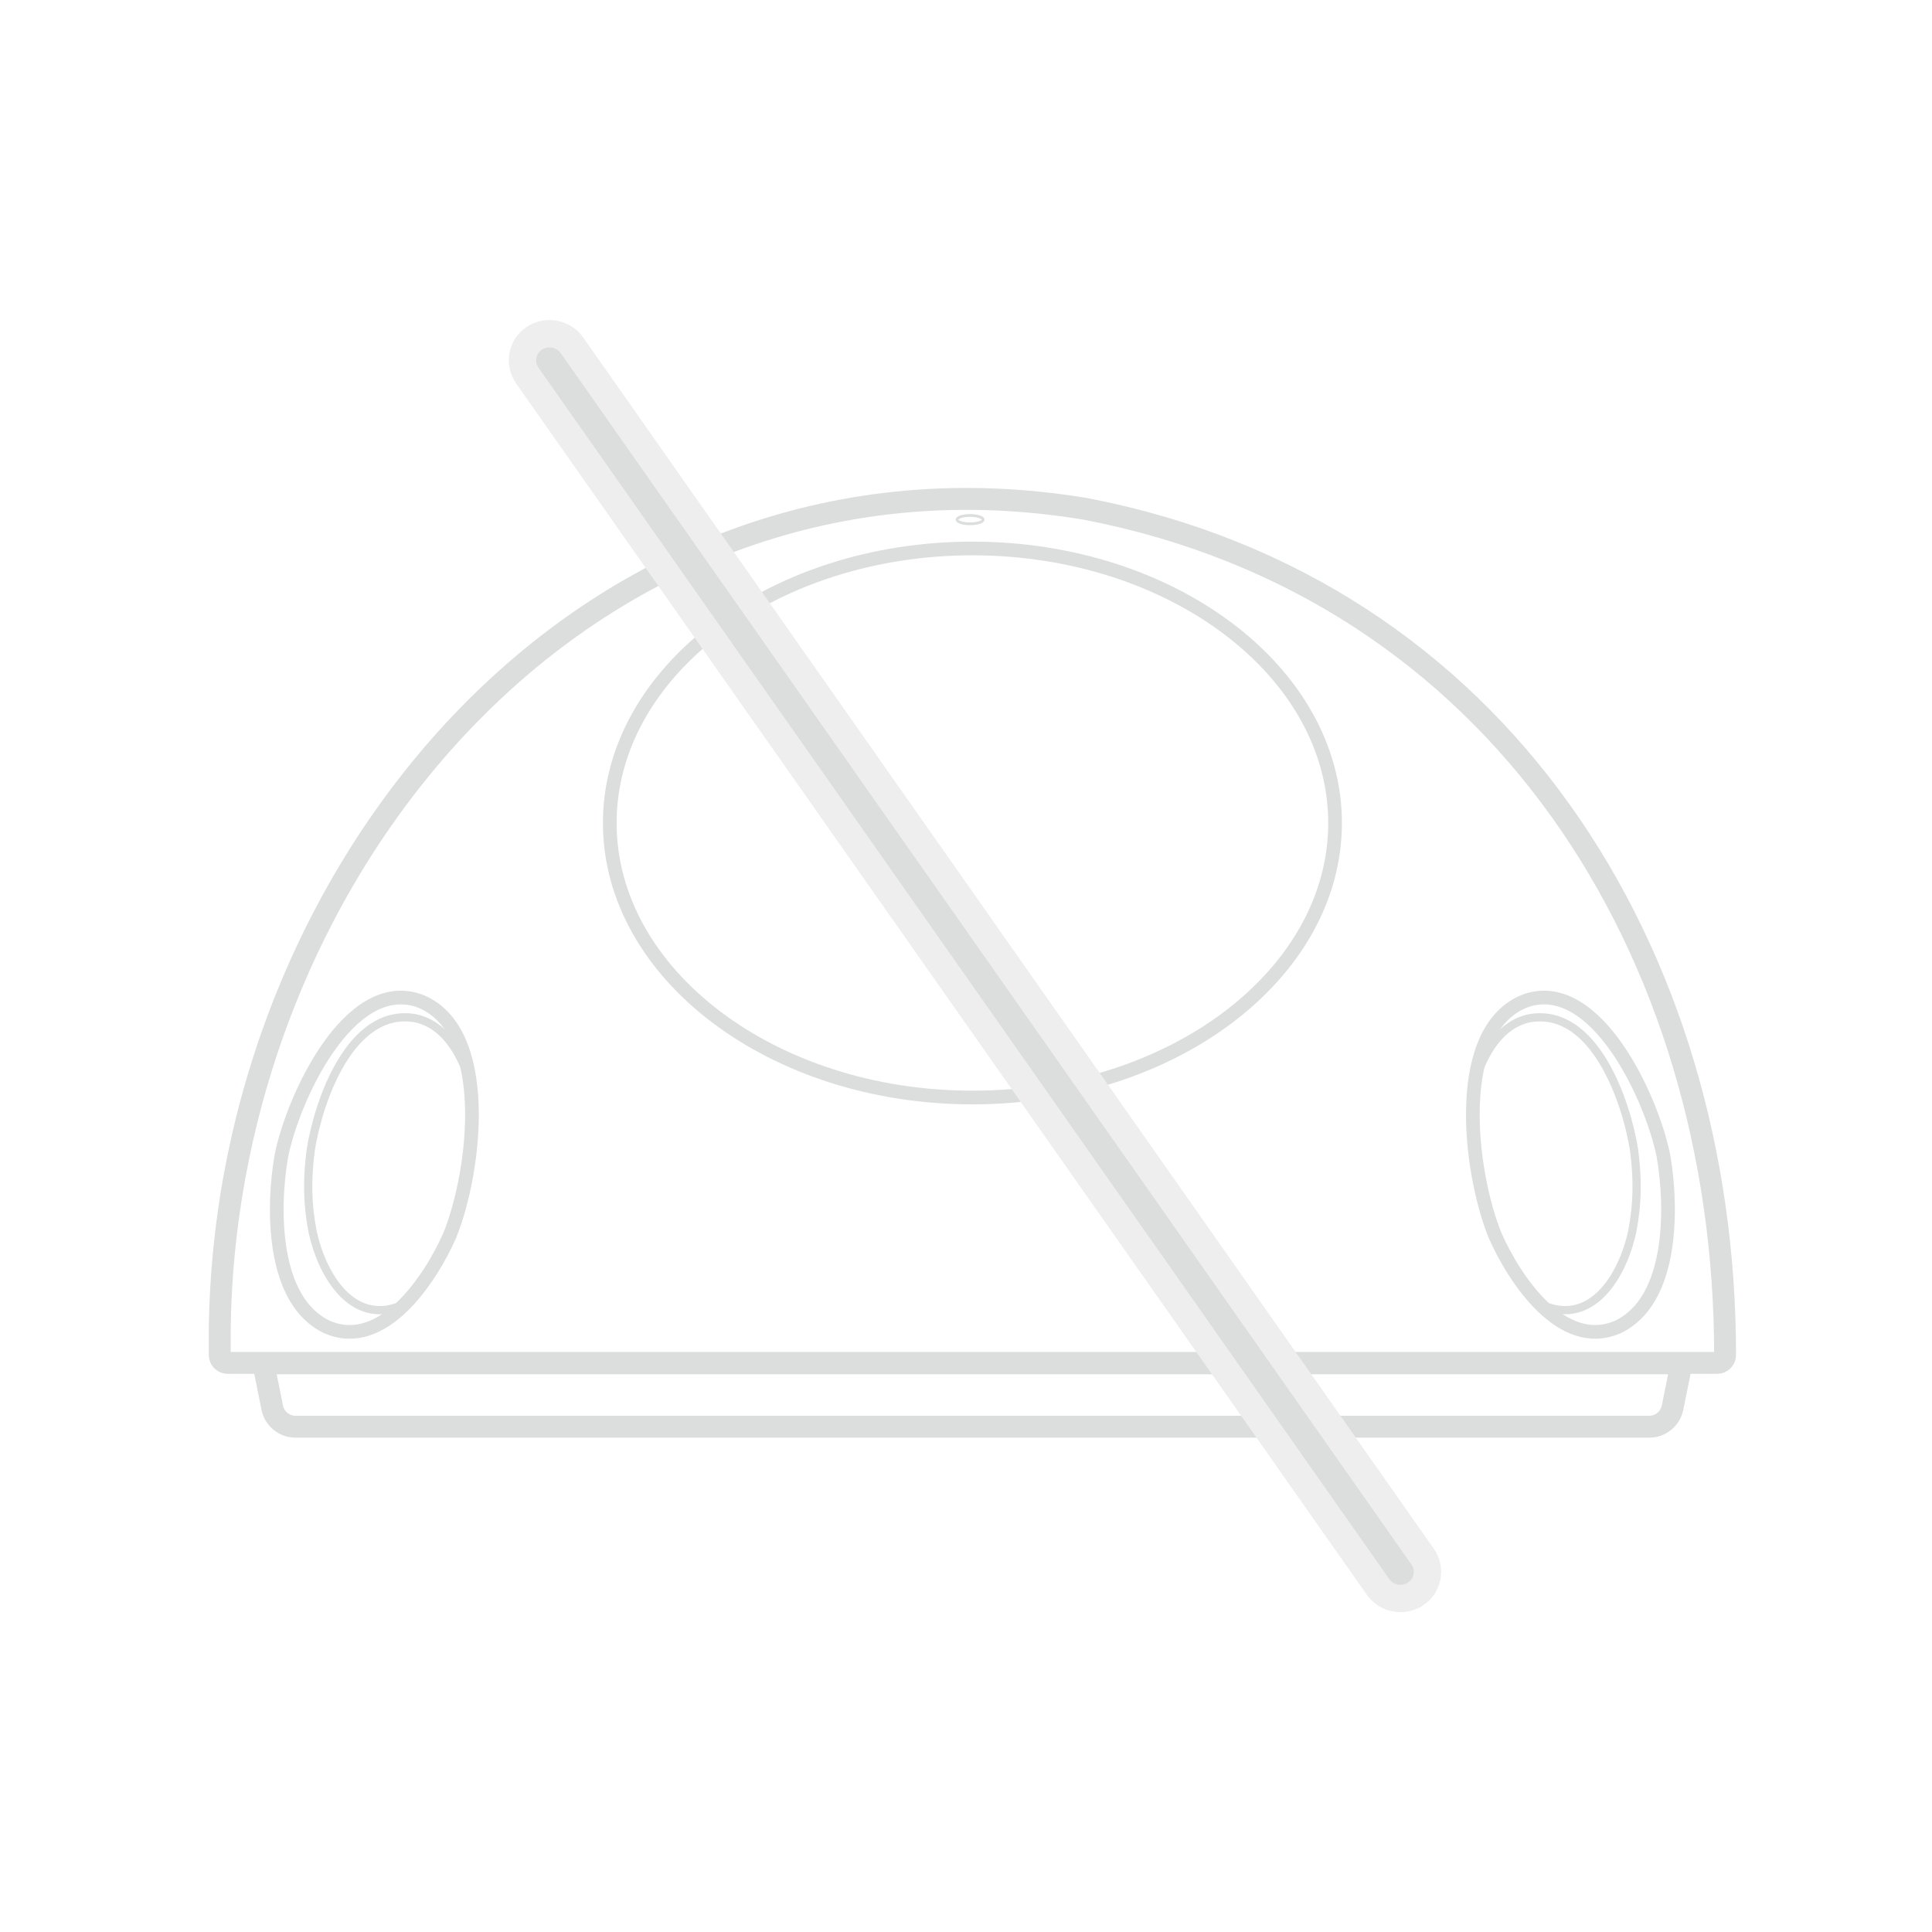
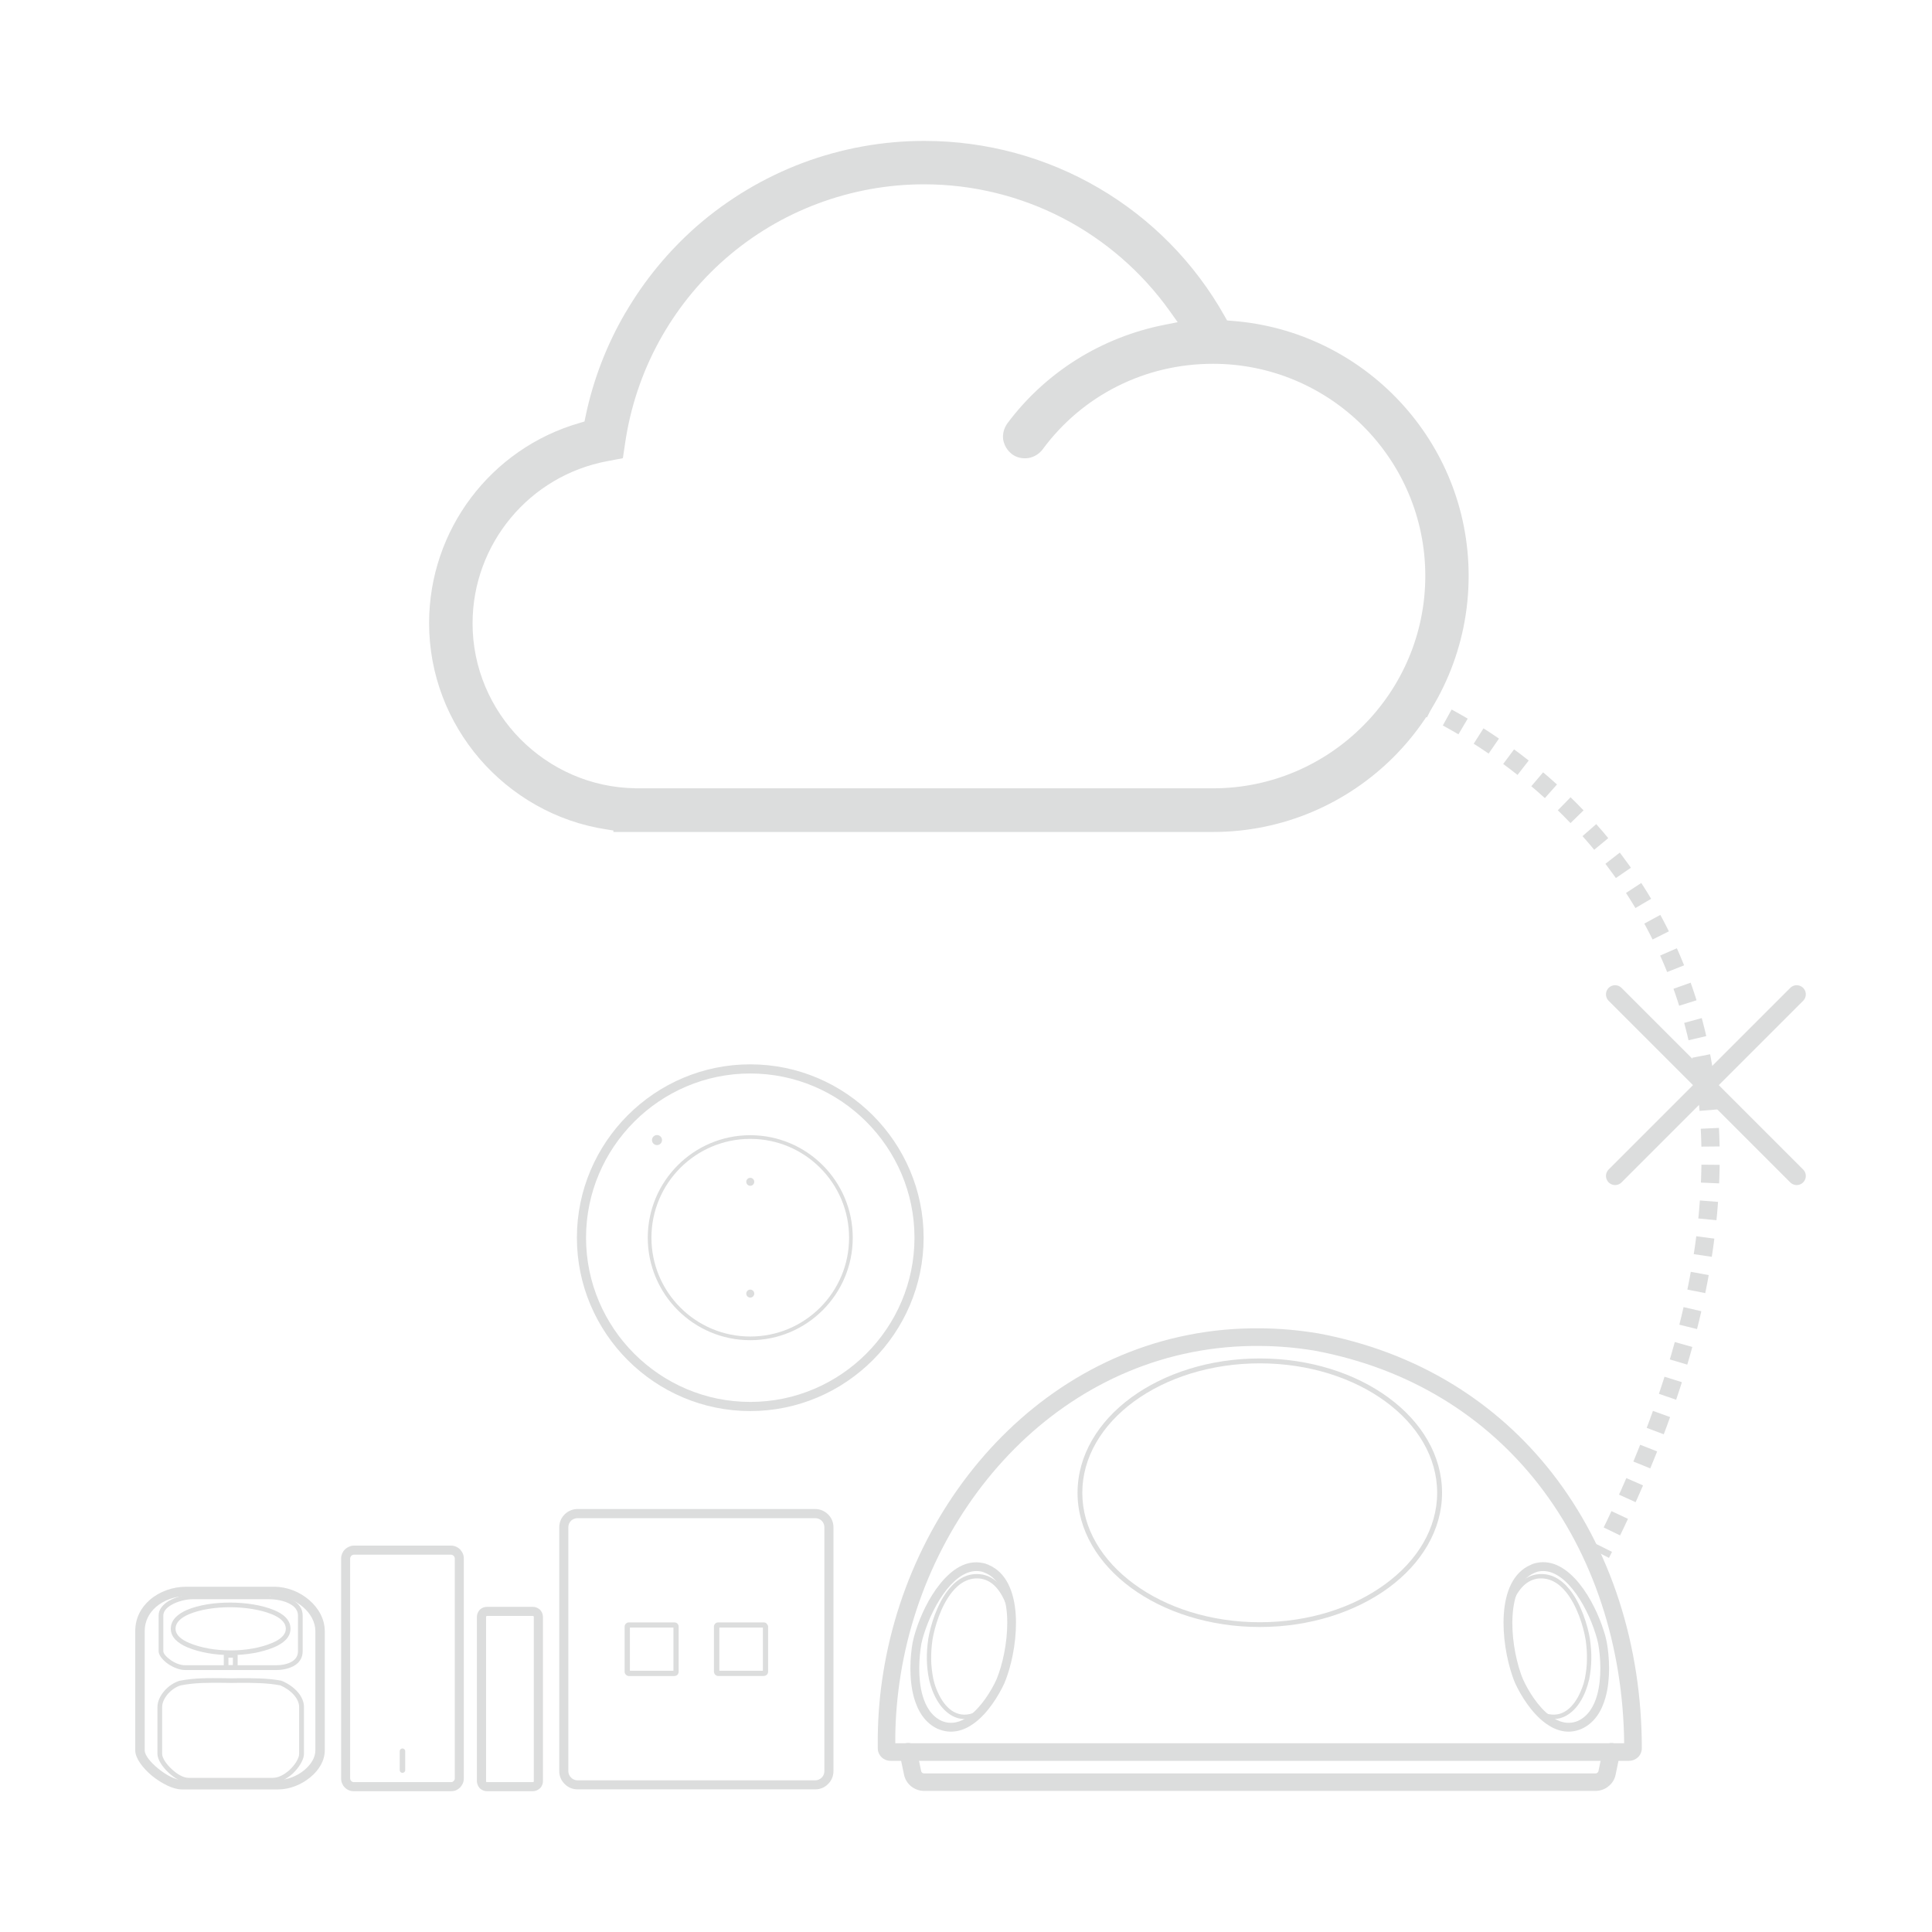
- <svg xmlns="http://www.w3.org/2000/svg" version="1.1" id="图层_1" x="0px" y="0px" width="200px" height="200px" viewBox="0 0 200 200" enable-background="new 0 0 200 200" xml:space="preserve">
-   <path fill-rule="evenodd" clip-rule="evenodd" fill="none" stroke="#DCDDDD" stroke-width="2.268" stroke-miterlimit="22.926" d="  M22.747,137.805v2.461c0,0.453,0.368,0.82,0.82,0.82h77.096h77.097c0.451,0,0.82-0.368,0.82-0.82  c0-41.693-23.32-79.352-66.216-87.588C61.28,44.183,23.224,89.535,22.747,137.805z" />
-   <path fill-rule="evenodd" clip-rule="evenodd" fill="none" stroke="#DCDDDD" stroke-width="2.268" stroke-linejoin="bevel" stroke-miterlimit="22.926" d="  M27.258,141.133h146.81l-0.927,4.588c-0.231,1.148-1.24,1.973-2.411,1.973H30.596c-1.171,0-2.179-0.824-2.413-1.973L27.258,141.133z   M27.258,141.133h146.81" />
-   <path fill-rule="evenodd" clip-rule="evenodd" fill="none" stroke="#DCDDDD" stroke-width="1.417" stroke-miterlimit="22.926" d="  M100.664,113.615c20.676,0,37.541-12.767,37.541-28.419s-16.864-28.418-37.541-28.418c-20.677,0-37.541,12.766-37.541,28.418  S79.987,113.615,100.664,113.615z" />
-   <ellipse fill-rule="evenodd" clip-rule="evenodd" fill="none" stroke="#DCDDDD" stroke-width="0.283" stroke-miterlimit="22.926" cx="100.422" cy="53.793" rx="1.348" ry="0.432" />
-   <path fill-rule="evenodd" clip-rule="evenodd" fill="none" stroke="#DCDDDD" stroke-width="1.417" stroke-miterlimit="22.926" d="  M46.537,127.938c2.74-6.7,4.478-21.603-3.257-24.382c-7.188-2.341-12.957,10.078-14.163,16.15  c-0.908,5.283-1.022,14.983,4.766,17.675C39.656,139.875,44.577,132.36,46.537,127.938z" />
-   <path fill-rule="evenodd" clip-rule="evenodd" fill="none" stroke="#DCDDDD" stroke-width="0.85" stroke-linecap="round" stroke-linejoin="bevel" stroke-miterlimit="22.926" d="  M48.635,111.926l-0.12-0.381c-0.929-2.718-2.586-5.519-5.514-6.135l-0.134-0.024c-6.586-1.009-9.879,8.554-10.691,13.597  c-0.397,3.004-0.39,5.557,0.188,8.539c1.035,4.688,4.178,9.603,9.05,7.676c0.213-0.089,0.418-0.186,0.623-0.292" />
-   <path fill-rule="evenodd" clip-rule="evenodd" fill="none" stroke="#DCDDDD" stroke-width="1.417" stroke-miterlimit="22.926" d="  M154.789,127.938c-2.74-6.7-4.479-21.603,3.257-24.382c7.188-2.341,12.957,10.078,14.162,16.15  c0.909,5.283,1.022,14.983-4.766,17.675C161.669,139.875,156.748,132.36,154.789,127.938z" />
-   <path fill-rule="evenodd" clip-rule="evenodd" fill="none" stroke="#DCDDDD" stroke-width="0.85" stroke-linecap="round" stroke-linejoin="bevel" stroke-miterlimit="22.926" d="  M152.69,111.926l0.12-0.381c0.93-2.718,2.586-5.519,5.515-6.135l0.134-0.024c6.586-1.009,9.879,8.554,10.69,13.597  c0.397,3.004,0.391,5.557-0.188,8.539c-1.035,4.688-4.178,9.603-9.05,7.676c-0.213-0.089-0.418-0.186-0.623-0.292" />
-   <path fill-rule="evenodd" clip-rule="evenodd" fill="#DCDDDD" stroke="#EEEEEE" stroke-width="2.835" stroke-miterlimit="22.926" d="  M55.295,35.03L55.295,35.03c1.272-0.86,3.033-0.537,3.915,0.72l88.06,125.392c0.882,1.257,0.563,2.987-0.707,3.848h-0.001  c-1.271,0.86-3.032,0.536-3.914-0.72L54.588,38.877C53.706,37.621,54.024,35.89,55.295,35.03z" />
+ <svg xmlns="http://www.w3.org/2000/svg" version="1.1" id="图层_1" x="0px" y="0px" width="30px" height="30px" viewBox="0 0 30 30" enable-background="new 0 0 30 30" xml:space="preserve">
+   <g>
+     <path fill="#DCDDDD" d="M13.902,26.969v0.1h5.659h5.659c-0.016-1.5-0.472-2.92-1.332-4.023c-0.81-1.037-1.979-1.795-3.479-2.074   c-0.285-0.047-0.564-0.07-0.836-0.072c-1.47-0.016-2.755,0.572-3.728,1.506c-0.976,0.939-1.64,2.227-1.861,3.607   C13.934,26.328,13.905,26.648,13.902,26.969L13.902,26.969L13.902,26.969z M13.63,27.146v-0.178l0,0   c0.004-0.338,0.032-0.672,0.086-1c0.231-1.439,0.923-2.781,1.941-3.76c1.021-0.982,2.372-1.598,3.918-1.582   c0.287,0.002,0.58,0.027,0.878,0.076h0.004c1.57,0.291,2.796,1.086,3.646,2.174c0.914,1.172,1.391,2.682,1.391,4.27   c0,0.055-0.022,0.104-0.06,0.141c-0.035,0.033-0.085,0.055-0.138,0.055h-5.734h-5.734c-0.053,0-0.103-0.021-0.138-0.055   C13.652,27.25,13.63,27.201,13.63,27.146z" />
+     <path fill="#DCDDDD" d="M25.155,27.23c0.015-0.074-0.032-0.146-0.105-0.162c-0.074-0.014-0.146,0.033-0.161,0.105l-0.069,0.332   c-0.001,0.008-0.007,0.016-0.015,0.021l0,0l-0.004,0.004c-0.008,0.006-0.018,0.008-0.027,0.008H14.35   c-0.012,0-0.023-0.004-0.031-0.01v-0.002l0,0l0,0l-0.003-0.002c-0.005-0.006-0.01-0.012-0.012-0.02l-0.069-0.332   c-0.015-0.072-0.087-0.119-0.16-0.105c-0.073,0.016-0.121,0.088-0.106,0.162l0.069,0.33c0.015,0.07,0.053,0.131,0.104,0.174   l0.008,0.008l0.084-0.107l-0.084,0.105c0.056,0.045,0.126,0.07,0.2,0.07h10.424c0.068,0,0.133-0.021,0.187-0.059   c0.005-0.004,0.01-0.006,0.014-0.01l-0.084-0.107l0.084,0.105c0.056-0.043,0.097-0.105,0.112-0.18L25.155,27.23z" />
+     <path fill="#DCDDDD" d="M19.562,25.264c-0.778,0-1.485-0.232-1.997-0.607c-0.514-0.377-0.833-0.9-0.833-1.477   c0-0.578,0.319-1.102,0.833-1.479c0.512-0.375,1.219-0.607,1.997-0.607c0.779,0,1.486,0.232,1.997,0.607   c0.515,0.377,0.833,0.9,0.833,1.479c0,0.576-0.318,1.1-0.833,1.477C21.048,25.031,20.341,25.264,19.562,25.264L19.562,25.264z    M17.609,24.596c0.498,0.367,1.189,0.594,1.952,0.594c0.764,0,1.454-0.227,1.952-0.594c0.496-0.363,0.803-0.863,0.803-1.416   s-0.307-1.055-0.803-1.418c-0.498-0.365-1.188-0.592-1.952-0.592c-0.763,0-1.454,0.227-1.952,0.592   c-0.496,0.363-0.803,0.865-0.803,1.418S17.113,24.232,17.609,24.596z" />
+     <path fill="#DCDDDD" d="M15.474,26.078c0.012-0.029,0.024-0.063,0.035-0.094l0,0c0.086-0.246,0.148-0.594,0.128-0.906   c-0.021-0.299-0.115-0.561-0.338-0.654h-0.001c-0.01-0.004-0.019-0.008-0.024-0.01l0,0c-0.015-0.006-0.028-0.01-0.04-0.012   c-0.196-0.039-0.38,0.09-0.531,0.277c-0.161,0.201-0.284,0.467-0.353,0.686c-0.019,0.057-0.033,0.111-0.043,0.158l0,0   c-0.037,0.215-0.057,0.535,0.017,0.799c0.05,0.178,0.142,0.328,0.298,0.4c0.15,0.063,0.294,0.02,0.42-0.07l0,0   C15.236,26.51,15.391,26.258,15.474,26.078L15.474,26.078z M15.637,26.029c-0.012,0.035-0.025,0.07-0.039,0.102v0.002   c-0.09,0.195-0.259,0.473-0.477,0.629l0,0c-0.162,0.117-0.351,0.17-0.553,0.086h-0.002c-0.2-0.09-0.314-0.275-0.374-0.488   c-0.08-0.287-0.061-0.631-0.02-0.859l0.001-0.002c0.011-0.055,0.026-0.113,0.046-0.174c0.072-0.23,0.204-0.516,0.377-0.729   c0.182-0.227,0.408-0.379,0.664-0.326c0.019,0.004,0.036,0.008,0.054,0.014l0.002,0.002c0.014,0.004,0.025,0.01,0.035,0.012v0.002   c0.28,0.117,0.398,0.426,0.421,0.77C15.794,25.4,15.729,25.768,15.637,26.029L15.637,26.029z" />
+     <path fill="#DCDDDD" d="M23.525,26.131c-0.014-0.031-0.027-0.066-0.039-0.102c-0.091-0.262-0.157-0.629-0.135-0.961   c0.022-0.344,0.141-0.652,0.42-0.77l0,0c0.012-0.006,0.024-0.01,0.036-0.016h0.002c0.017-0.006,0.034-0.01,0.053-0.014   c0.256-0.053,0.483,0.1,0.665,0.326c0.172,0.213,0.304,0.498,0.376,0.729c0.021,0.061,0.035,0.119,0.046,0.174L24.95,25.5   c0.041,0.229,0.061,0.572-0.02,0.859c-0.059,0.213-0.174,0.398-0.374,0.488h-0.001c-0.203,0.086-0.391,0.031-0.553-0.086   c-0.218-0.158-0.388-0.434-0.477-0.629L23.525,26.131L23.525,26.131z M23.614,25.984c0.012,0.033,0.023,0.064,0.036,0.094   c0.082,0.18,0.237,0.434,0.432,0.574c0.126,0.09,0.27,0.133,0.42,0.07c0.157-0.072,0.248-0.223,0.298-0.4   c0.073-0.264,0.055-0.584,0.017-0.799l0,0c-0.01-0.047-0.024-0.102-0.043-0.158c-0.068-0.219-0.191-0.484-0.353-0.686   c-0.151-0.188-0.335-0.316-0.531-0.277c-0.012,0.002-0.024,0.006-0.04,0.012c-0.008,0.002-0.016,0.006-0.024,0.01l0,0   c-0.224,0.094-0.318,0.355-0.338,0.654C23.466,25.391,23.529,25.738,23.614,25.984z" />
+     <g>
+       <path fill="#DCDDDD" d="M23.399,24.941c-0.007,0.018,0.003,0.037,0.021,0.043c0.018,0.006,0.037-0.004,0.043-0.023l0.009-0.027    c0.037-0.104,0.09-0.209,0.164-0.289c0.059-0.064,0.132-0.111,0.221-0.129l0.008-0.002l0,0c0.187-0.027,0.336,0.064,0.452,0.207    c0.172,0.213,0.271,0.533,0.305,0.744c0.015,0.105,0.022,0.205,0.02,0.303c-0.001,0.098-0.012,0.195-0.033,0.301l0,0    c-0.011,0.051-0.027,0.104-0.047,0.154h-0.001c-0.046,0.123-0.115,0.238-0.204,0.313c-0.085,0.072-0.19,0.107-0.313,0.08    c-0.02-0.004-0.04-0.012-0.063-0.02l0,0l-0.021-0.01l-0.023-0.01c-0.017-0.008-0.037,0-0.045,0.016    c-0.008,0.018-0.001,0.037,0.016,0.045l0.023,0.012h0.001l0.023,0.01l0.002,0.002c0.023,0.008,0.047,0.016,0.07,0.021l0,0    c0.146,0.033,0.271-0.01,0.373-0.096c0.099-0.082,0.174-0.205,0.225-0.338l0,0c0.021-0.055,0.037-0.111,0.05-0.166h0.001    c0.021-0.109,0.032-0.211,0.034-0.314c0.002-0.102-0.006-0.203-0.021-0.313v-0.002c-0.036-0.217-0.139-0.553-0.319-0.775    c-0.13-0.16-0.3-0.264-0.515-0.23h-0.001l-0.01,0.002h-0.001c-0.104,0.021-0.189,0.076-0.257,0.148    c-0.082,0.088-0.139,0.203-0.179,0.314v0.002L23.399,24.941L23.399,24.941z M24.622,25.465L24.622,25.465L24.622,25.465z" />
+     </g>
+     <g>
+       <path fill="#DCDDDD" d="M15.703,24.941c0.005,0.018-0.005,0.037-0.022,0.043s-0.037-0.004-0.043-0.023l-0.009-0.027    c-0.037-0.104-0.09-0.209-0.164-0.289c-0.059-0.064-0.131-0.111-0.221-0.129l-0.008-0.002l0,0    c-0.187-0.027-0.336,0.064-0.452,0.207c-0.172,0.213-0.27,0.533-0.305,0.744c-0.015,0.105-0.021,0.205-0.02,0.303    c0.001,0.098,0.013,0.195,0.033,0.301l0,0c0.012,0.051,0.027,0.104,0.047,0.154l0,0c0.048,0.123,0.116,0.238,0.205,0.313    c0.086,0.072,0.191,0.107,0.313,0.08c0.021-0.004,0.04-0.012,0.063-0.02l0,0l0.021-0.01l0.022-0.01    c0.017-0.008,0.037,0,0.045,0.016c0.008,0.018,0.001,0.037-0.016,0.045l-0.023,0.012H15.17l-0.023,0.01l-0.002,0.002    c-0.023,0.008-0.047,0.016-0.07,0.021l0,0c-0.146,0.033-0.271-0.01-0.372-0.096c-0.1-0.082-0.174-0.205-0.226-0.338l0,0    c-0.021-0.055-0.037-0.111-0.05-0.166l0,0c-0.022-0.109-0.033-0.211-0.035-0.314c-0.002-0.102,0.006-0.203,0.021-0.313v-0.002    c0.036-0.217,0.139-0.553,0.319-0.775c0.13-0.16,0.3-0.264,0.515-0.23h0.001l0.01,0.002h0.001    c0.104,0.021,0.189,0.076,0.257,0.148c0.082,0.088,0.139,0.203,0.179,0.314v0.002L15.703,24.941L15.703,24.941z M14.479,25.465    L14.479,25.465L14.479,25.465z" />
+     </g>
+     <g>
+       <g>
+         <path fill="#DCDDDD" d="M4.7,25.639c0,0.1-0.047,0.17-0.114,0.215c-0.085,0.057-0.203,0.078-0.296,0.078H2.874     c-0.088,0-0.184-0.041-0.261-0.092c-0.087-0.061-0.15-0.139-0.15-0.201v-0.553c0-0.096,0.067-0.172,0.161-0.229h0.002     c0.109-0.063,0.257-0.098,0.371-0.1l0,0h0.001H3h0.582h0.583h0.004C4.287,24.76,4.44,24.785,4.55,24.85l0,0     C4.639,24.9,4.7,24.977,4.7,25.086V25.639L4.7,25.639z M4.545,25.793c0.048-0.033,0.082-0.082,0.082-0.154v-0.553     c0-0.078-0.046-0.135-0.114-0.174l0.02-0.031l-0.02,0.031c-0.097-0.059-0.236-0.08-0.346-0.08H4.165H3.582H2.998l0,0l0,0     c-0.103,0-0.237,0.031-0.335,0.088L2.66,24.922c-0.072,0.041-0.124,0.098-0.124,0.164v0.553c0,0.039,0.05,0.094,0.118,0.141     c0.065,0.045,0.147,0.078,0.22,0.078H4.29C4.371,25.857,4.474,25.842,4.545,25.793L4.545,25.793z M4.169,24.758l0.032,0.037     C4.201,24.775,4.188,24.76,4.169,24.758z" />
+       </g>
+       <path fill="#DCDDDD" d="M3.547,25.857h0.069V25.74H3.547V25.857L3.547,25.857z M3.653,25.932H3.511    c-0.021,0-0.036-0.018-0.036-0.037v-0.189c0-0.021,0.016-0.037,0.036-0.037h0.143c0.021,0,0.036,0.016,0.036,0.037v0.189    C3.689,25.914,3.674,25.932,3.653,25.932z" />
+       <path fill="#DCDDDD" d="M5.043,25.328v1.852c0,0.16-0.091,0.309-0.225,0.418c-0.138,0.115-0.323,0.188-0.496,0.188H2.821    c-0.135,0-0.314-0.094-0.46-0.211c-0.146-0.121-0.261-0.275-0.261-0.395v-1.852c0-0.205,0.092-0.369,0.227-0.486    c0.152-0.131,0.359-0.203,0.559-0.203h1.372c0.201,0,0.398,0.08,0.544,0.207C4.948,24.971,5.043,25.143,5.043,25.328L5.043,25.328    z M4.897,27.18v-1.852c0-0.141-0.075-0.273-0.19-0.373c-0.12-0.102-0.283-0.17-0.449-0.17H2.886c-0.166,0-0.337,0.059-0.462,0.166    c-0.106,0.092-0.177,0.219-0.177,0.377v1.852c0,0.074,0.091,0.186,0.208,0.281c0.121,0.1,0.267,0.178,0.366,0.178h1.501    c0.14,0,0.29-0.059,0.402-0.152C4.827,27.402,4.897,27.293,4.897,27.18z" />
+       <g>
+         <path fill="#DCDDDD" d="M2.445,26.506c0-0.086,0.042-0.174,0.104-0.246c0.065-0.078,0.157-0.137,0.243-0.162l0,0h0.004     c0.225-0.045,0.449-0.041,0.679-0.039l0,0l0,0h0.002l0.112,0.002H3.59v-0.002l0.002,0.002l0.129-0.002l0,0l0,0h0.003     c0.213,0,0.431-0.002,0.646,0.039l-0.007,0.037l0.008-0.037c0.003,0,0.006,0.002,0.009,0.004c0.088,0.037,0.18,0.098,0.245,0.174     c0.057,0.066,0.095,0.146,0.095,0.23v0.729c0,0.086-0.073,0.209-0.174,0.305c-0.088,0.078-0.199,0.141-0.306,0.141H2.923     c-0.095,0-0.209-0.066-0.302-0.152c-0.101-0.092-0.176-0.209-0.176-0.293V26.506L2.445,26.506z M2.604,26.307     c-0.051,0.061-0.086,0.131-0.086,0.199v0.729c0,0.063,0.065,0.16,0.153,0.24c0.08,0.074,0.177,0.131,0.252,0.131h1.316     c0.087,0,0.18-0.053,0.256-0.121c0.088-0.082,0.15-0.184,0.15-0.25v-0.729c0-0.064-0.03-0.127-0.077-0.182     c-0.058-0.068-0.139-0.121-0.216-0.154c-0.208-0.039-0.419-0.039-0.628-0.039l-0.003,0.002v-0.037v0.035l-0.129,0.002H3.588l0,0     l-0.111-0.002H3.474l0,0c-0.226-0.002-0.447-0.004-0.665,0.039C2.737,26.189,2.66,26.242,2.604,26.307L2.604,26.307z      M2.795,26.098L2.795,26.098L2.795,26.098z" />
+       </g>
+       <path fill="#DCDDDD" d="M2.934,25.066c-0.119,0.051-0.208,0.123-0.208,0.225c0,0.098,0.091,0.17,0.213,0.221    c0.366,0.154,0.92,0.154,1.285,0c0.123-0.051,0.214-0.123,0.214-0.221c0-0.102-0.092-0.174-0.217-0.225    C3.871,24.924,3.282,24.918,2.934,25.066L2.934,25.066z M2.905,24.998c0.366-0.154,0.976-0.148,1.342,0    c0.152,0.061,0.264,0.154,0.264,0.293c0,0.133-0.109,0.227-0.258,0.289c-0.383,0.16-0.96,0.16-1.342,0    c-0.149-0.063-0.259-0.156-0.259-0.289C2.652,25.154,2.76,25.061,2.905,24.998z" />
+     </g>
+     <g>
+       <path fill="#DCDDDD" d="M10.457,25.943v-0.67H9.781v0.67H10.457L10.457,25.943z M10.538,25.258v0.701    c0,0.008-0.001,0.016-0.004,0.021l-0.001,0.002l0,0v0.002C10.53,25.992,10.525,26,10.52,26.006    c-0.007,0.006-0.014,0.01-0.021,0.014c-0.006,0.002-0.014,0.004-0.02,0.004l-0.005,0.002H9.765c-0.009,0-0.018-0.002-0.024-0.006    c-0.008-0.004-0.016-0.008-0.021-0.014C9.714,26,9.71,25.994,9.707,25.988l-0.003-0.004C9.702,25.979,9.7,25.971,9.7,25.965    l-0.001-0.006v-0.701c0-0.008,0.002-0.018,0.005-0.025c0.003-0.006,0.006-0.012,0.011-0.016l0.004-0.006    c0.006-0.004,0.014-0.01,0.021-0.014c0.007-0.002,0.016-0.004,0.024-0.004h0.709c0.008,0,0.017,0.002,0.024,0.004    c0.006,0.002,0.011,0.006,0.016,0.01l0.006,0.004c0.005,0.006,0.009,0.012,0.012,0.018l0.002,0.004l0,0l0,0    C10.536,25.24,10.538,25.248,10.538,25.258L10.538,25.258z M10.472,25.959L10.472,25.959L10.472,25.959L10.472,25.959    L10.472,25.959z M10.475,25.258l0.021-0.01L10.475,25.258L10.475,25.258L10.475,25.258z M10.458,25.955l0.014,0.004l0,0    L10.458,25.955L10.458,25.955z" />
+       <g>
+         <path fill="#DCDDDD" d="M11.846,25.943v-0.67H11.17v0.67H11.846L11.846,25.943z M11.927,25.258v0.701     c0,0.008-0.002,0.018-0.005,0.025c-0.004,0.008-0.009,0.016-0.014,0.021c-0.005,0.004-0.011,0.008-0.017,0.012l-0.005,0.002     l-0.001-0.004l0,0l0.001,0.004c-0.006,0.002-0.014,0.004-0.021,0.004l-0.005,0.002h-0.708c-0.009,0-0.017-0.002-0.024-0.006     c-0.006-0.002-0.011-0.006-0.017-0.01l-0.005-0.004c-0.006-0.006-0.01-0.012-0.013-0.02l-0.001-0.002l0,0l0,0l0,0     c-0.004-0.008-0.006-0.018-0.006-0.025v-0.701c0-0.008,0.002-0.014,0.004-0.021l0.001-0.002l0,0l0.001-0.002l0,0     c0.003-0.008,0.008-0.016,0.014-0.021l0,0l0,0l0.028,0.029l-0.028-0.029c0.006-0.006,0.014-0.01,0.021-0.014     c0.008-0.002,0.016-0.004,0.024-0.004h0.708c0.009,0,0.018,0.002,0.025,0.004c0.008,0.004,0.016,0.008,0.021,0.014     c0.005,0.006,0.01,0.014,0.014,0.021C11.925,25.24,11.927,25.248,11.927,25.258L11.927,25.258z M11.168,25.264l-0.013-0.006     L11.168,25.264L11.168,25.264L11.168,25.264z M11.153,25.258L11.153,25.258L11.153,25.258L11.153,25.258L11.153,25.258z" />
+       </g>
+     </g>
+     <path fill="#DCDDDD" d="M8.967,23.432h3.693c0.077,0,0.148,0.033,0.199,0.084l0,0c0.052,0.051,0.083,0.121,0.083,0.199v3.787   c0,0.078-0.031,0.148-0.083,0.199l0,0c-0.051,0.053-0.122,0.084-0.199,0.084H8.967c-0.078,0-0.148-0.031-0.2-0.084   c-0.051-0.051-0.083-0.121-0.083-0.199v-3.787c0-0.078,0.032-0.148,0.083-0.199l0,0C8.818,23.465,8.889,23.432,8.967,23.432   L8.967,23.432z M12.66,23.574H8.967c-0.039,0-0.074,0.016-0.101,0.041h0.001c-0.026,0.025-0.042,0.061-0.042,0.1v3.787   c0,0.039,0.016,0.074,0.042,0.1c0.025,0.025,0.061,0.043,0.1,0.043h3.693c0.039,0,0.074-0.018,0.1-0.043l0,0   c0.025-0.025,0.041-0.061,0.041-0.1v-3.787c0-0.039-0.015-0.074-0.041-0.1l0,0C12.734,23.59,12.699,23.574,12.66,23.574z" />
+     <path fill="#DCDDDD" d="M6.292,27.191c0-0.023-0.02-0.041-0.043-0.041s-0.042,0.018-0.042,0.041v0.297   c0,0.023,0.019,0.041,0.042,0.041s0.043-0.018,0.043-0.041V27.191z" />
+     <path fill="#DCDDDD" d="M5.494,24h1.511c0.025,0,0.052,0.006,0.075,0.016c0.024,0.01,0.046,0.025,0.064,0.043l0.008,0.008v0.002   c0.015,0.016,0.026,0.035,0.035,0.055c0.01,0.023,0.015,0.049,0.015,0.076v3.416c0,0.027-0.005,0.053-0.015,0.076   c-0.009,0.02-0.021,0.039-0.035,0.055l0,0l-0.008,0.01c-0.019,0.018-0.041,0.033-0.064,0.043l0,0   c-0.023,0.01-0.05,0.014-0.075,0.014H5.494c-0.026,0-0.052-0.004-0.075-0.014l0,0c-0.024-0.01-0.046-0.025-0.064-0.043l0,0   c-0.019-0.018-0.033-0.041-0.043-0.064l0,0c-0.01-0.023-0.015-0.049-0.015-0.076v-3.416c0-0.027,0.006-0.053,0.015-0.076   c0.01-0.023,0.024-0.047,0.043-0.064l0,0c0.018-0.018,0.04-0.033,0.064-0.043C5.441,24.006,5.468,24,5.494,24L5.494,24z    M7.005,24.141H5.494c-0.008,0-0.015,0.002-0.021,0.006l0,0c-0.007,0.002-0.013,0.006-0.019,0.012   c-0.005,0.006-0.009,0.012-0.012,0.02l0,0c-0.003,0.006-0.005,0.014-0.005,0.021v3.416c0,0.008,0.002,0.016,0.005,0.021l0,0   c0.003,0.008,0.007,0.014,0.012,0.018c0.005,0.006,0.012,0.01,0.019,0.014l0,0c0.007,0.002,0.014,0.004,0.021,0.004h1.511   c0.007,0,0.015-0.002,0.021-0.004l0,0c0.007-0.004,0.014-0.008,0.018-0.014c0.006-0.004,0.011-0.012,0.013-0.018   c0.003-0.006,0.005-0.014,0.005-0.021v-3.416c0-0.008-0.002-0.016-0.005-0.023c-0.002-0.006-0.007-0.012-0.013-0.018l0,0   c-0.005-0.006-0.011-0.01-0.018-0.012C7.02,24.143,7.012,24.141,7.005,24.141z" />
+     <path fill="#DCDDDD" d="M7.562,24.951h0.712c0.021,0,0.041,0.004,0.06,0.012l0,0c0.016,0.006,0.029,0.016,0.042,0.025h0.001   l0.009,0.008c0.014,0.016,0.025,0.033,0.033,0.051c0.007,0.02,0.012,0.039,0.012,0.061v2.551c0,0.02-0.004,0.041-0.012,0.059   c-0.008,0.02-0.02,0.037-0.033,0.051H8.384c-0.015,0.014-0.032,0.025-0.051,0.033s-0.039,0.012-0.06,0.012H7.562   c-0.021,0-0.041-0.004-0.06-0.012s-0.036-0.02-0.051-0.033L7.443,27.76v-0.002c-0.011-0.012-0.02-0.025-0.025-0.041   c-0.008-0.018-0.013-0.039-0.013-0.059v-2.551c0-0.021,0.005-0.041,0.013-0.061s0.02-0.037,0.033-0.051l0,0   c0.015-0.014,0.032-0.025,0.051-0.033l0,0C7.521,24.955,7.541,24.951,7.562,24.951L7.562,24.951z M8.273,25.092H7.562l-0.005,0.002   l-0.005,0.002l-0.003,0.006l-0.001,0.006v2.551l0.001,0.006l0,0l0.002,0.004l0.006,0.004h0.005h0.712l0.006-0.002l0.005-0.002   c0.002-0.002,0.004-0.006,0.004-0.01v-2.551l-0.001-0.006l-0.003-0.006l-0.005-0.002L8.273,25.092z" />
+     <path fill="none" stroke="#DCDDDD" stroke-width="0.283" stroke-linecap="round" stroke-miterlimit="22.926" d="M27.899,15.44   l-2.82,2.82 M25.079,15.44l2.82,2.82" />
+     <path fill="#DCDDDD" d="M19.02,4.916c-0.473-0.845-1.154-1.526-1.96-1.997c-0.807-0.472-1.737-0.731-2.709-0.731   c-0.65,0-1.288,0.118-1.885,0.341c-0.598,0.225-1.155,0.556-1.644,0.981c-0.441,0.387-0.814,0.84-1.106,1.34H9.715   C9.423,5.348,9.211,5.895,9.092,6.467L9.076,6.545L8.999,6.568C8.311,6.766,7.725,7.182,7.312,7.731   C6.902,8.276,6.663,8.953,6.663,9.676c0,0.801,0.296,1.537,0.783,2.105c0.494,0.574,1.186,0.978,1.966,1.097l0.113,0.018v0.023   h9.308c1.096,0,2.089-0.446,2.808-1.165c0.719-0.721,1.164-1.715,1.164-2.812c0-1.042-0.402-1.99-1.061-2.699   c-0.663-0.714-1.587-1.185-2.618-1.261l-0.072-0.006L19.02,4.916L19.02,4.916z M18.837,12.241H9.902H9.869L9.867,12.24   c-0.696-0.009-1.329-0.301-1.787-0.764c-0.458-0.464-0.742-1.1-0.742-1.796c0-0.617,0.221-1.19,0.593-1.638   s0.896-0.769,1.503-0.882l0.238-0.045l0.036-0.242c0.082-0.553,0.26-1.084,0.524-1.568c0.263-0.482,0.611-0.92,1.032-1.288l0,0   c0.428-0.373,0.915-0.662,1.438-0.857c0.522-0.195,1.079-0.298,1.647-0.298c0.763,0,1.496,0.185,2.147,0.521   c0.657,0.34,1.233,0.836,1.672,1.453l0.119,0.167l-0.202,0.04c-0.485,0.095-0.951,0.279-1.369,0.541   c-0.412,0.259-0.779,0.594-1.075,0.992l0,0c-0.025,0.036-0.045,0.077-0.056,0.12c-0.01,0.041-0.014,0.085-0.008,0.128l0,0   c0.008,0.045,0.024,0.09,0.048,0.129l0,0c0.022,0.037,0.053,0.071,0.088,0.098h-0.001c0.073,0.055,0.165,0.074,0.253,0.062l0,0   c0.086-0.013,0.168-0.06,0.225-0.135l0,0c0.31-0.421,0.708-0.753,1.16-0.98c0.453-0.228,0.959-0.349,1.485-0.349   c0.908,0,1.733,0.369,2.33,0.966c0.597,0.596,0.967,1.419,0.967,2.328c0,0.908-0.371,1.733-0.968,2.329l0,0   C20.568,11.87,19.743,12.241,18.837,12.241z" />
+     <path fill="none" stroke="#DCDDDD" stroke-width="0.283" stroke-miterlimit="22.926" stroke-dasharray="0.283,0.283" d="   M21.963,10.895c0,0,8.003,3.138,2.895,13.232" />
+     <g>
+       <path fill-rule="evenodd" clip-rule="evenodd" fill="none" stroke="#DCDDDD" stroke-width="0.142" stroke-miterlimit="22.926" d="    M11.65,21.84c1.443,0,2.621-1.178,2.621-2.621s-1.178-2.621-2.621-2.621s-2.621,1.178-2.621,2.621S10.207,21.84,11.65,21.84z" />
+       <circle fill-rule="evenodd" clip-rule="evenodd" fill="none" stroke="#DCDDDD" stroke-width="0.057" stroke-miterlimit="22.926" cx="11.65" cy="19.219" r="1.563" />
+       <circle fill-rule="evenodd" clip-rule="evenodd" fill="#DCDDDD" cx="10.202" cy="17.703" r="0.078" />
+       <circle fill-rule="evenodd" clip-rule="evenodd" fill="#DCDDDD" cx="11.65" cy="18.351" r="0.062" />
+       <circle fill-rule="evenodd" clip-rule="evenodd" fill="#DCDDDD" cx="11.65" cy="20.087" r="0.062" />
+     </g>
+   </g>
</svg>
